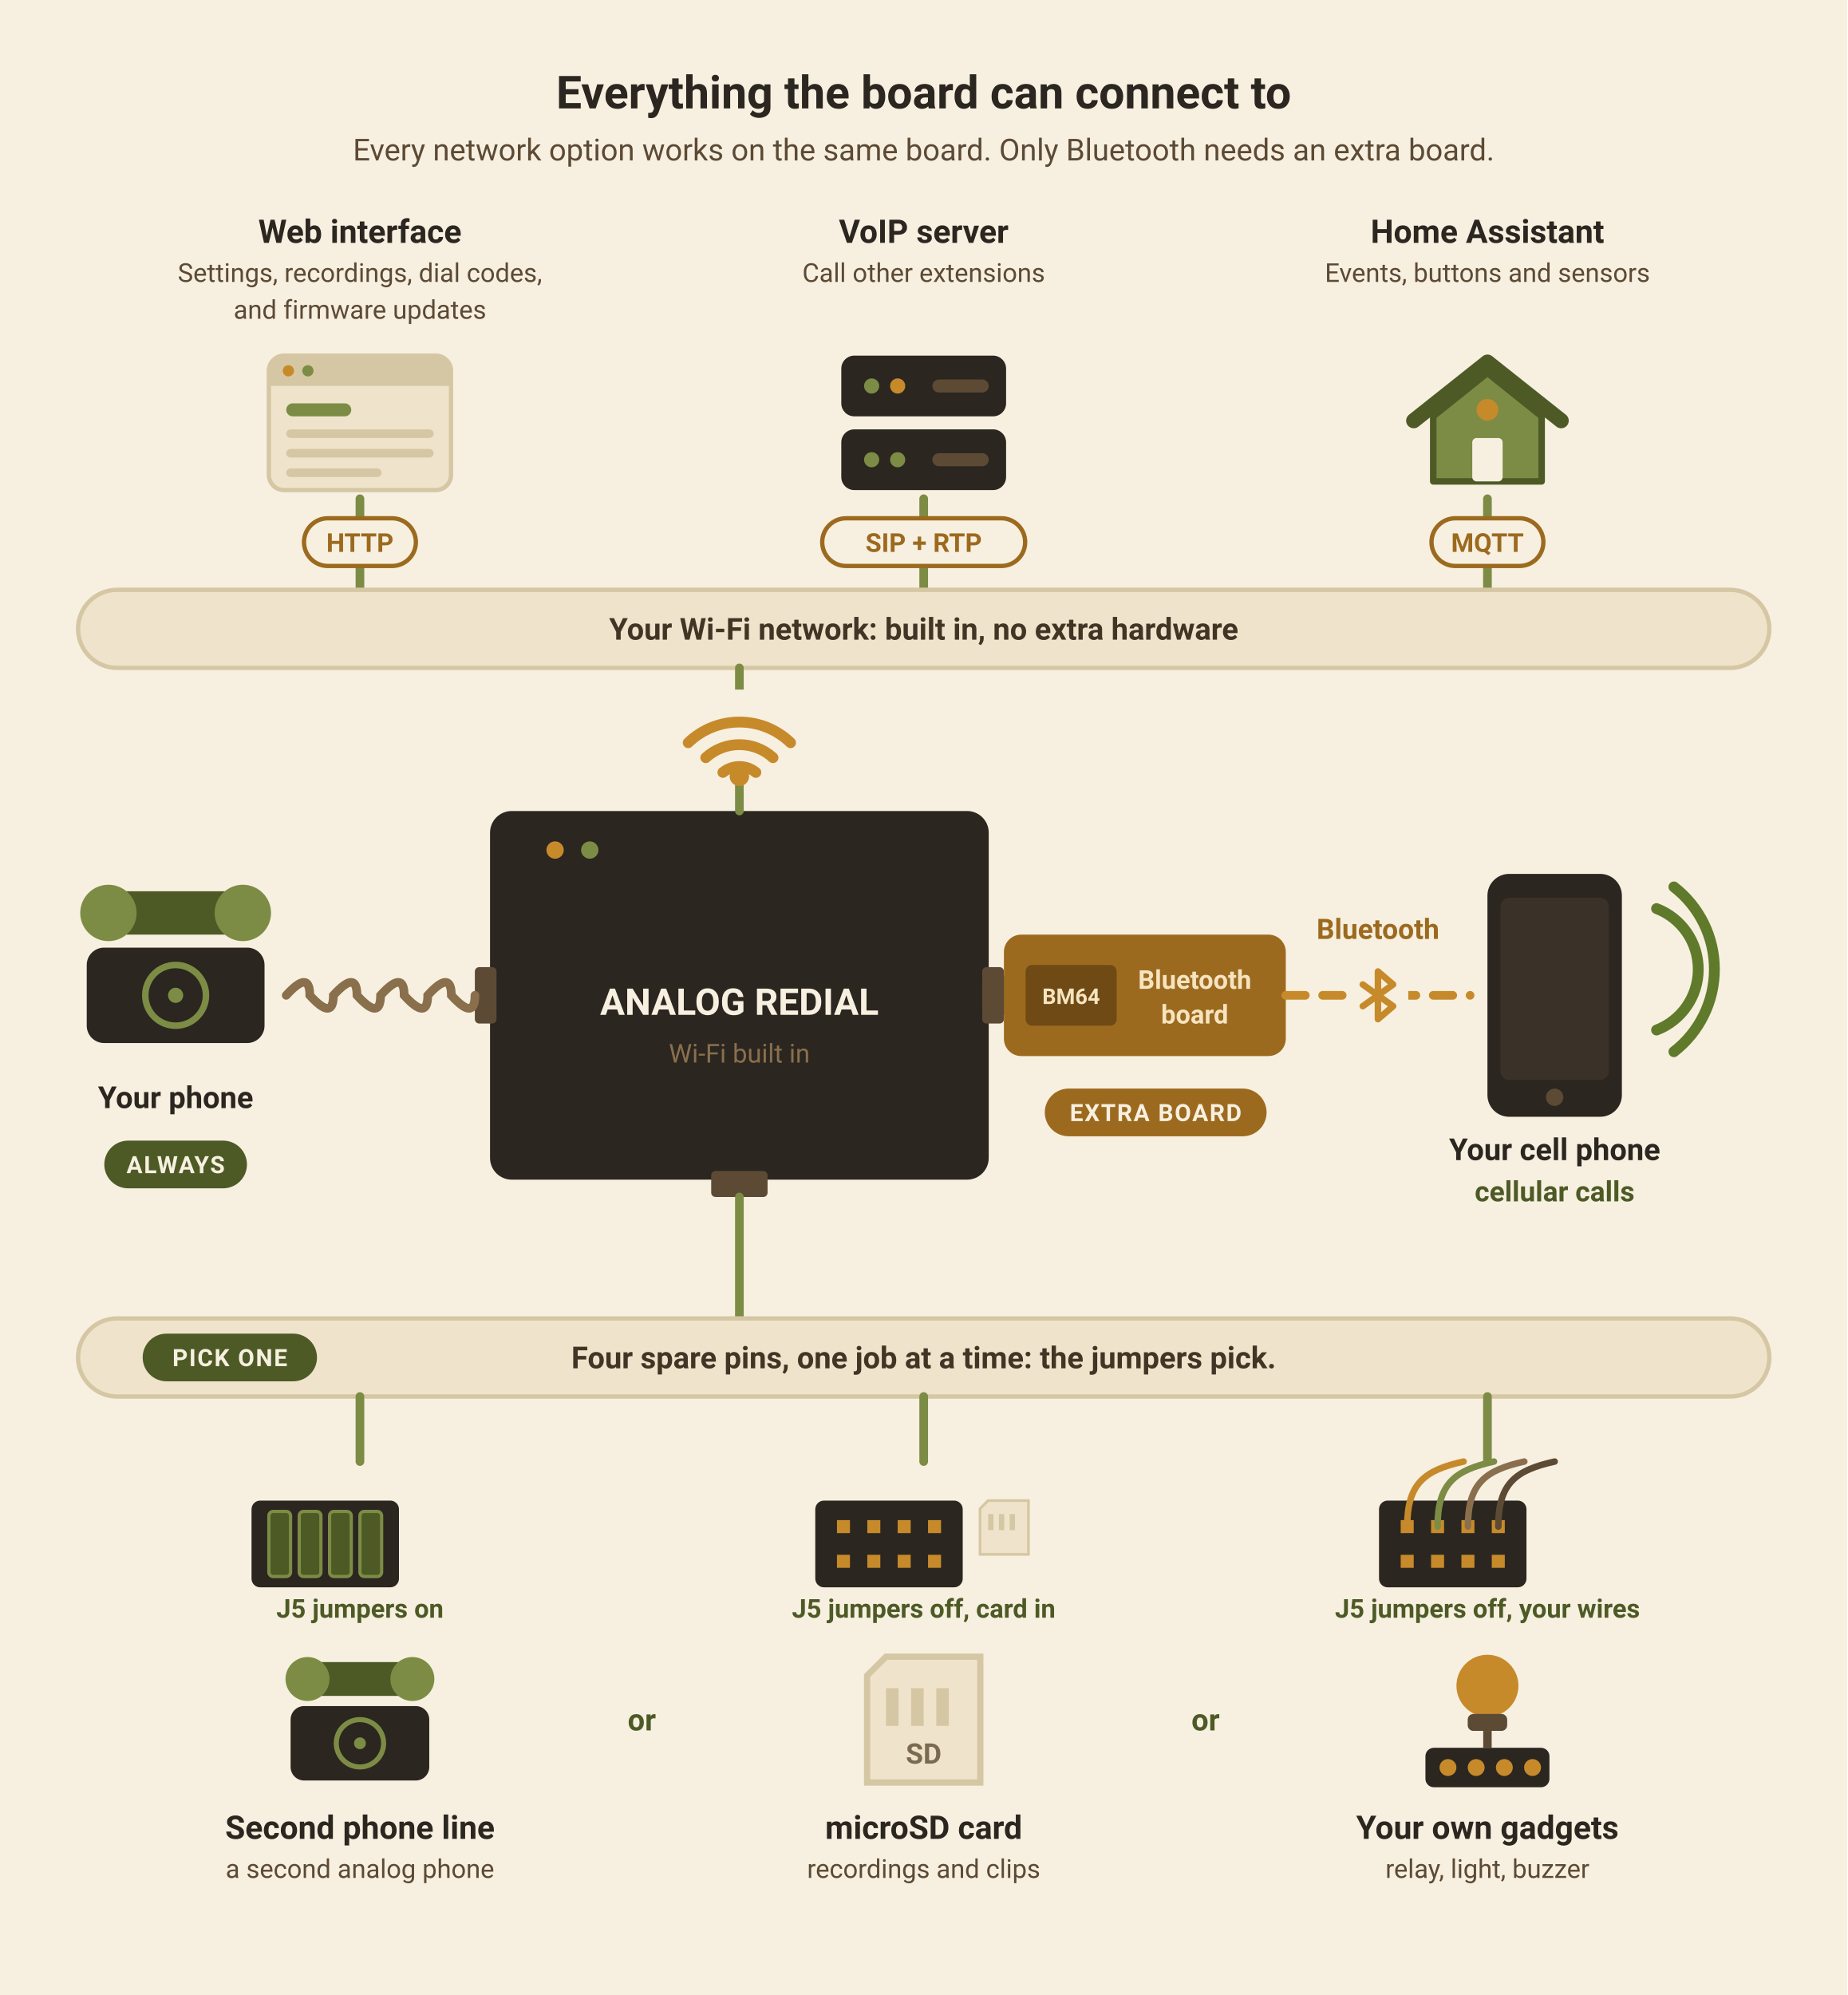
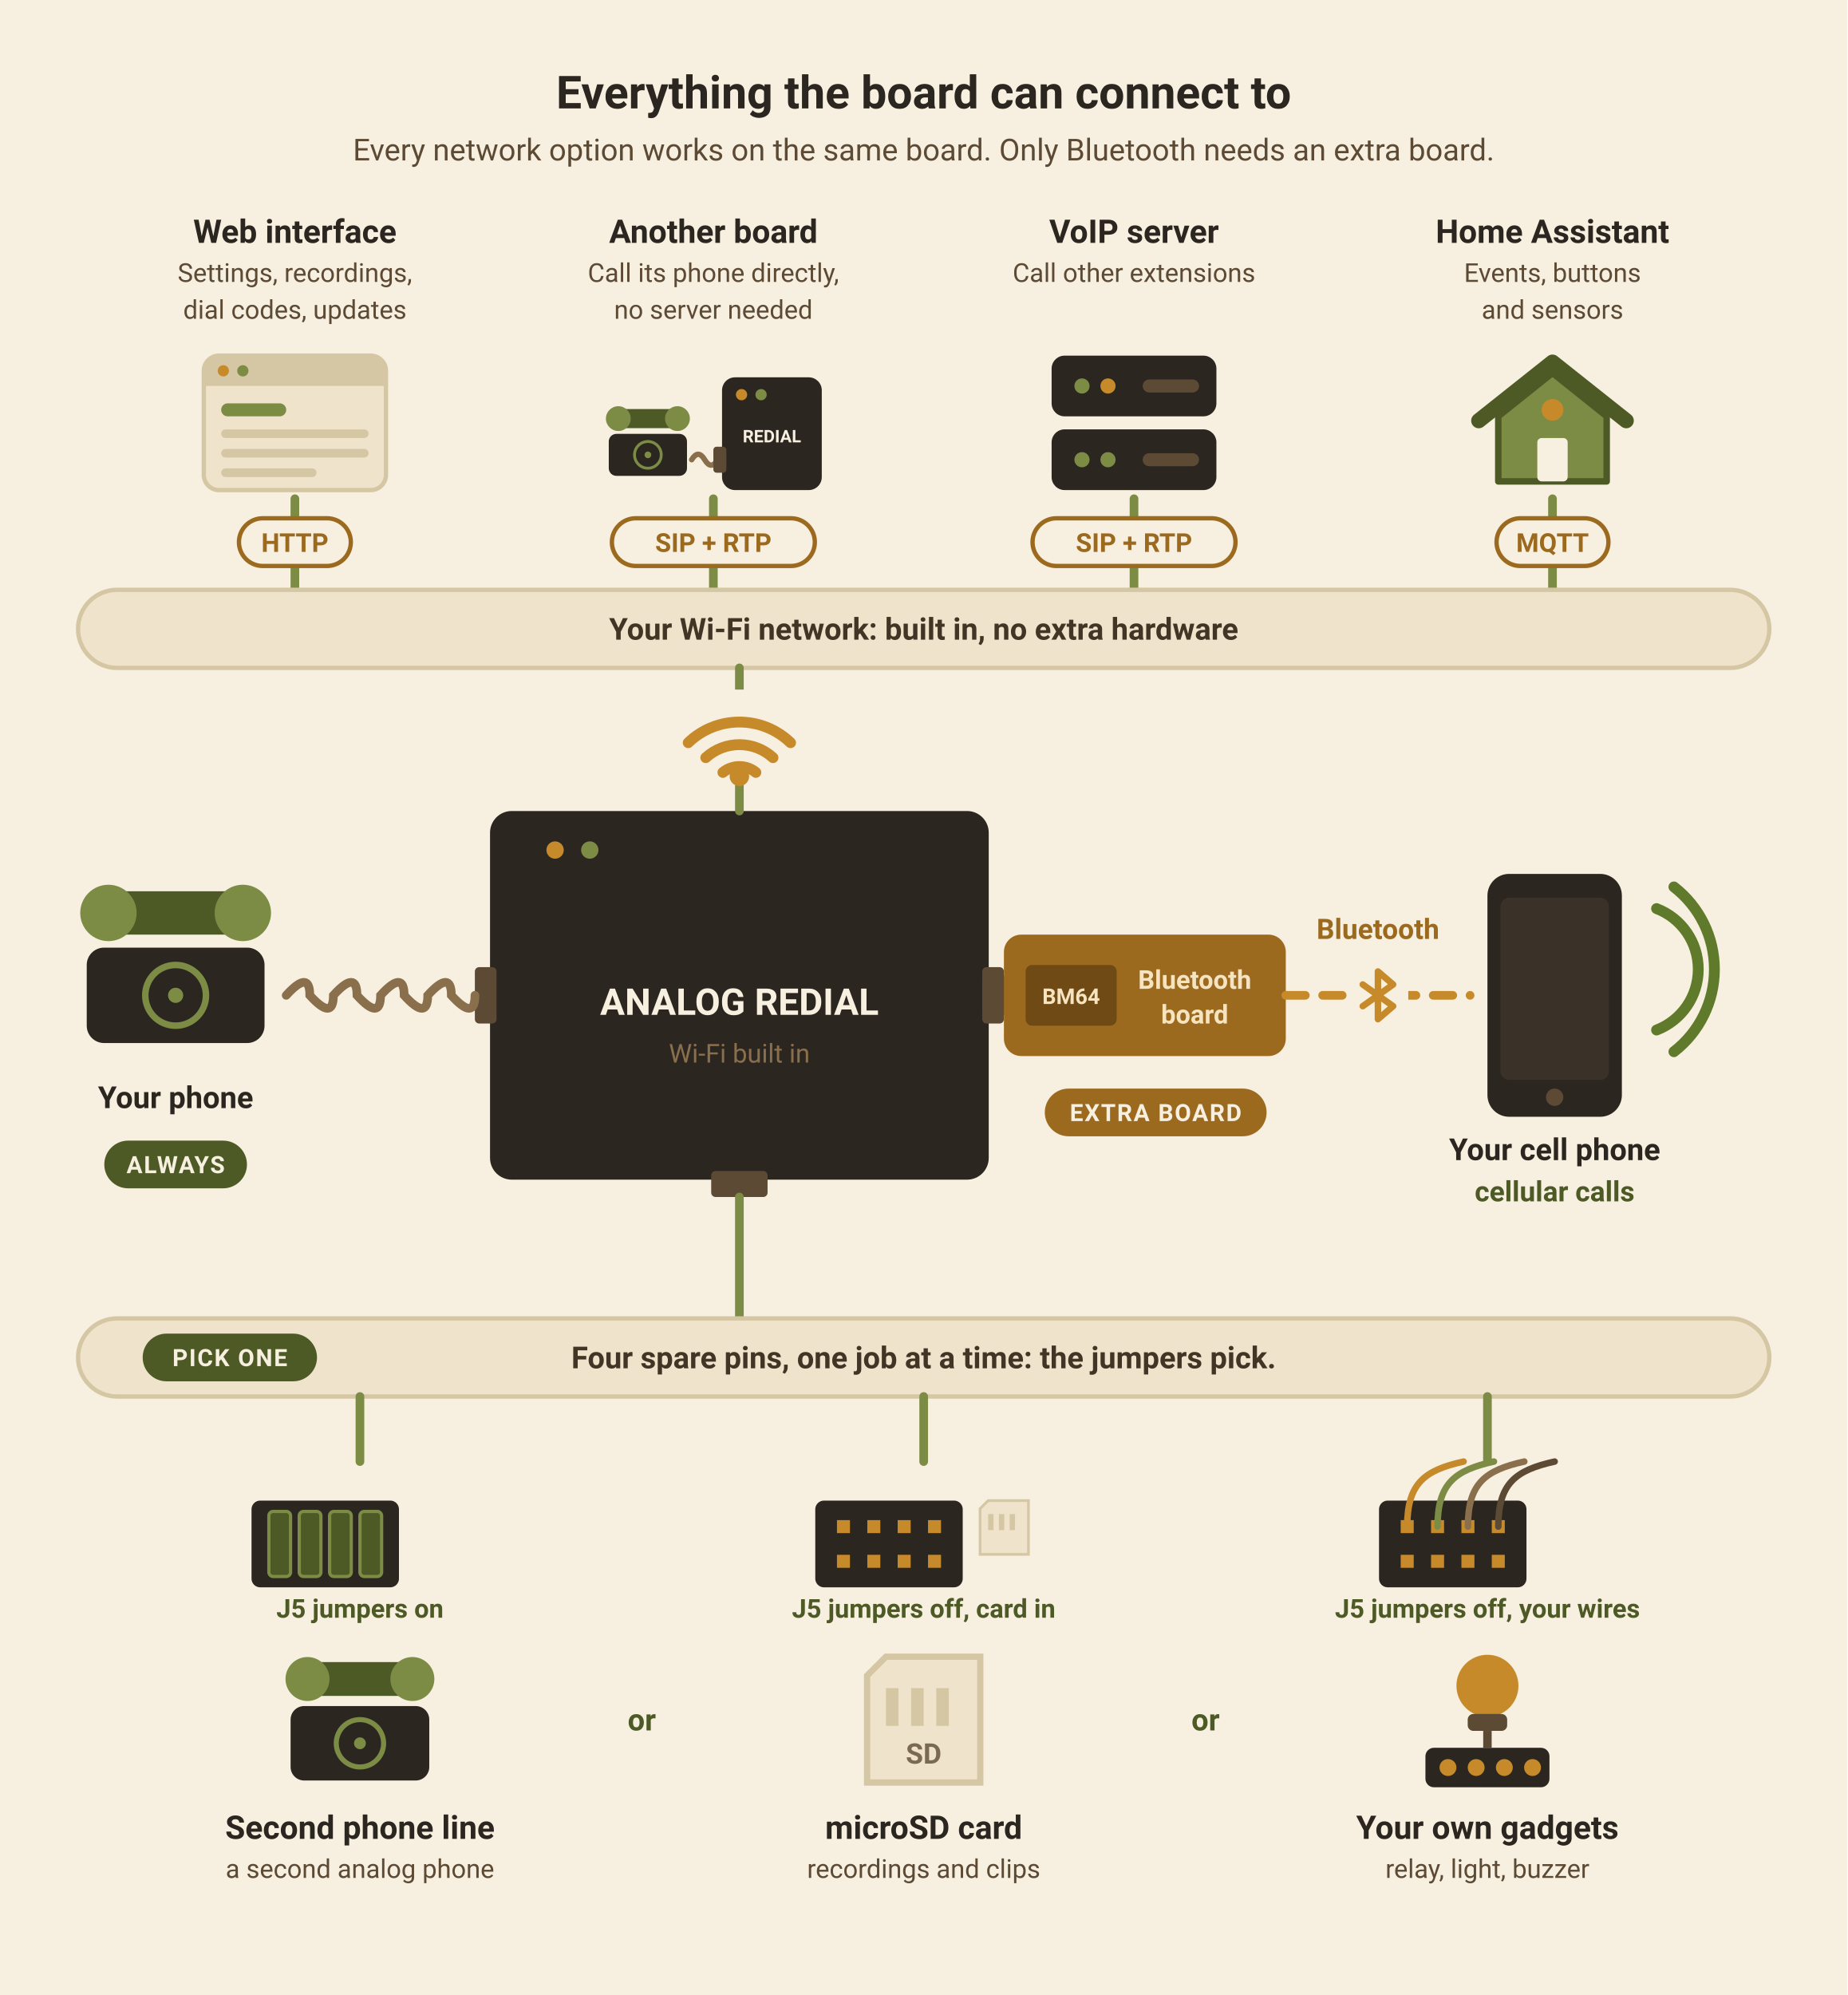
- <svg xmlns="http://www.w3.org/2000/svg" viewBox="0 0 852 920" width="852" height="920" role="img" aria-label="Everything the Analog Redial board can connect to: one phone always, then a second line or a microSD card or your own gadgets on four spare pins, chosen with the J5 jumpers; Wi-Fi to the web interface, a VoIP server and Home Assistant; and Bluetooth through an extra adapter board">
+ <svg xmlns="http://www.w3.org/2000/svg" viewBox="0 0 852 920" width="852" height="920" role="img" aria-label="Everything the Analog Redial board can connect to: one phone always, then a second line or a microSD card or your own gadgets on four spare pins, chosen with the J5 jumpers; Wi-Fi to the web interface, other Analog Redial boards, a VoIP server and Home Assistant; and Bluetooth through an extra adapter board">
  <rect id="background" width="852" height="920" fill="#f7f0e0" />
  <g font-family="system-ui, -apple-system, Segoe UI, Roboto, sans-serif">
    <g id="diagram" transform="translate(36,26) scale(1)">
      <g id="title">
        <text x="390" y="24" text-anchor="middle" font-size="21" font-weight="700" fill="#2b2620">Everything the board can connect to</text>
      </g>
      <g id="subtitle">
        <text x="390" y="48" text-anchor="middle" font-size="14" font-weight="400" fill="#5c4a35">Every network option works on the same board. Only Bluetooth needs an extra board.</text>
      </g>
      <g id="label-web">
-         <text x="130" y="86" text-anchor="middle" font-size="15" font-weight="600" fill="#2b2620">Web interface</text>
+         <text x="100" y="86" text-anchor="middle" font-size="15" font-weight="600" fill="#2b2620">Web interface</text>
      </g>
      <g id="desc-web-1">
-         <text x="130" y="104" text-anchor="middle" font-size="12" font-weight="400" fill="#5c4a35">Settings, recordings, dial codes,</text>
+         <text x="100" y="104" text-anchor="middle" font-size="12" font-weight="400" fill="#5c4a35">Settings, recordings,</text>
      </g>
      <g id="desc-web-2">
-         <text x="130" y="121" text-anchor="middle" font-size="12" font-weight="400" fill="#5c4a35">and firmware updates</text>
-       </g>
-       <g id="service-web" transform="translate(88,138)">
+         <text x="100" y="121" text-anchor="middle" font-size="12" font-weight="400" fill="#5c4a35">dial codes, updates</text>
+       </g>
+       <g id="service-web" transform="translate(58,138)">
        <rect x="0" y="0" width="84" height="62" rx="7" fill="#efe4cb" stroke="#d6c7a4" stroke-width="2" />
        <path d="M 0 14 H 84 V 7 a 7 7 0 0 0 -7 -7 H 7 a 7 7 0 0 0 -7 7 Z" fill="#d6c7a4" />
        <circle cx="9" cy="7" r="2.6" fill="#c78a2b" />
        <circle cx="18" cy="7" r="2.6" fill="#7c8c45" />
        <rect x="8" y="22" width="30" height="6" rx="3" fill="#7c8c45" />
        <rect x="8" y="34" width="68" height="4" rx="2" fill="#d6c7a4" />
        <rect x="8" y="43" width="68" height="4" rx="2" fill="#d6c7a4" />
        <rect x="8" y="52" width="44" height="4" rx="2" fill="#d6c7a4" />
      </g>
      <g id="link-web">
-         <line x1="130" y1="204" x2="130" y2="246" stroke="#7c8c45" stroke-width="4" stroke-linecap="round" />
+         <line x1="100" y1="204" x2="100" y2="246" stroke="#7c8c45" stroke-width="4" stroke-linecap="round" />
      </g>
      <g id="protocol-web">
-         <rect x="104.2" y="213" width="51.6" height="22" rx="11" fill="#f7f0e0" stroke="#9c6a1f" stroke-width="2" />
-         <text x="130" y="228.5" text-anchor="middle" font-size="12" font-weight="600" fill="#9c6a1f">HTTP</text>
+         <rect x="74.2" y="213" width="51.6" height="22" rx="11" fill="#f7f0e0" stroke="#9c6a1f" stroke-width="2" />
+         <text x="100" y="228.5" text-anchor="middle" font-size="12" font-weight="600" fill="#9c6a1f">HTTP</text>
+       </g>
+       <g id="label-board-2">
+         <text x="293" y="86" text-anchor="middle" font-size="15" font-weight="600" fill="#2b2620">Another board</text>
+       </g>
+       <g id="desc-board-2-1">
+         <text x="293" y="104" text-anchor="middle" font-size="12" font-weight="400" fill="#5c4a35">Call its phone directly,</text>
+       </g>
+       <g id="desc-board-2-2">
+         <text x="293" y="121" text-anchor="middle" font-size="12" font-weight="400" fill="#5c4a35">no server needed</text>
+       </g>
+       <g id="service-board-2" transform="translate(243,138)">
+         <g id="other-phone" transform="translate(0,22) scale(0.44)">
+           <line x1="14" y1="16" x2="76" y2="16" stroke="#4d5a26" stroke-width="20" stroke-linecap="round" />
+           <circle cx="14" cy="16" r="13" fill="#7c8c45" />
+           <circle cx="76" cy="16" r="13" fill="#7c8c45" />
+           <rect x="4" y="32" width="82" height="44" rx="8" fill="#2b2620" />
+           <circle cx="45" cy="54" r="14" fill="none" stroke="#7c8c45" stroke-width="3" />
+           <circle cx="45" cy="54" r="3.5" fill="#7c8c45" />
+         </g>
+         <path d="M 40 48 q 3 -5 6 0 q 3 5 6 0" fill="none" stroke="#8a6f4d" stroke-width="2.5" stroke-linecap="round" />
+         <g id="other-board">
+           <rect x="54" y="10" width="46" height="52" rx="6" fill="#2b2620" />
+           <rect x="50" y="42" width="6" height="12" rx="1.5" fill="#5c4a35" />
+           <circle cx="63" cy="18" r="2.6" fill="#c78a2b" />
+           <circle cx="72" cy="18" r="2.6" fill="#7c8c45" />
+           <text x="77" y="40" text-anchor="middle" font-size="8" font-weight="700" fill="#f7f0e0">REDIAL</text>
+         </g>
+       </g>
+       <g id="link-board-2">
+         <line x1="293" y1="204" x2="293" y2="246" stroke="#7c8c45" stroke-width="4" stroke-linecap="round" />
+       </g>
+       <g id="protocol-board-2">
+         <rect x="246.2" y="213" width="93.6" height="22" rx="11" fill="#f7f0e0" stroke="#9c6a1f" stroke-width="2" />
+         <text x="293" y="228.5" text-anchor="middle" font-size="12" font-weight="600" fill="#9c6a1f">SIP + RTP</text>
      </g>
      <g id="label-voip">
-         <text x="390" y="86" text-anchor="middle" font-size="15" font-weight="600" fill="#2b2620">VoIP server</text>
+         <text x="487" y="86" text-anchor="middle" font-size="15" font-weight="600" fill="#2b2620">VoIP server</text>
      </g>
      <g id="desc-voip-1">
-         <text x="390" y="104" text-anchor="middle" font-size="12" font-weight="400" fill="#5c4a35">Call other extensions</text>
-       </g>
-       <g id="service-voip" transform="translate(352,138)">
+         <text x="487" y="104" text-anchor="middle" font-size="12" font-weight="400" fill="#5c4a35">Call other extensions</text>
+       </g>
+       <g id="service-voip" transform="translate(449,138)">
        <rect x="0" y="0" width="76" height="28" rx="6" fill="#2b2620" />
        <rect x="0" y="34" width="76" height="28" rx="6" fill="#2b2620" />
        <circle cx="14" cy="14" r="3.5" fill="#7c8c45" />
        <circle cx="26" cy="14" r="3.5" fill="#c78a2b" />
        <rect x="42" y="11" width="26" height="6" rx="3" fill="#5c4a35" />
        <circle cx="14" cy="48" r="3.5" fill="#7c8c45" />
        <circle cx="26" cy="48" r="3.5" fill="#7c8c45" />
        <rect x="42" y="45" width="26" height="6" rx="3" fill="#5c4a35" />
      </g>
      <g id="link-voip">
-         <line x1="390" y1="204" x2="390" y2="246" stroke="#7c8c45" stroke-width="4" stroke-linecap="round" />
+         <line x1="487" y1="204" x2="487" y2="246" stroke="#7c8c45" stroke-width="4" stroke-linecap="round" />
      </g>
      <g id="protocol-voip">
-         <rect x="343.2" y="213" width="93.6" height="22" rx="11" fill="#f7f0e0" stroke="#9c6a1f" stroke-width="2" />
-         <text x="390" y="228.5" text-anchor="middle" font-size="12" font-weight="600" fill="#9c6a1f">SIP + RTP</text>
+         <rect x="440.2" y="213" width="93.6" height="22" rx="11" fill="#f7f0e0" stroke="#9c6a1f" stroke-width="2" />
+         <text x="487" y="228.5" text-anchor="middle" font-size="12" font-weight="600" fill="#9c6a1f">SIP + RTP</text>
      </g>
      <g id="label-home">
-         <text x="650" y="86" text-anchor="middle" font-size="15" font-weight="600" fill="#2b2620">Home Assistant</text>
+         <text x="680" y="86" text-anchor="middle" font-size="15" font-weight="600" fill="#2b2620">Home Assistant</text>
      </g>
      <g id="desc-home-1">
-         <text x="650" y="104" text-anchor="middle" font-size="12" font-weight="400" fill="#5c4a35">Events, buttons and sensors</text>
-       </g>
-       <g id="service-home" transform="translate(612,138)">
+         <text x="680" y="104" text-anchor="middle" font-size="12" font-weight="400" fill="#5c4a35">Events, buttons</text>
+       </g>
+       <g id="desc-home-2">
+         <text x="680" y="121" text-anchor="middle" font-size="12" font-weight="400" fill="#5c4a35">and sensors</text>
+       </g>
+       <g id="service-home" transform="translate(642,138)">
        <path d="M 4 30 L 38 3 L 72 30" fill="none" stroke="#4d5a26" stroke-width="7" stroke-linecap="round" stroke-linejoin="round" />
        <path d="M 13 28 V 58 H 63 V 28 L 38 8 Z" fill="#7c8c45" stroke="#4d5a26" stroke-width="3" stroke-linejoin="round" />
        <rect x="31" y="38" width="14" height="20" rx="2" fill="#f7f0e0" />
        <circle cx="38" cy="25" r="5" fill="#c78a2b" />
      </g>
      <g id="link-home">
-         <line x1="650" y1="204" x2="650" y2="246" stroke="#7c8c45" stroke-width="4" stroke-linecap="round" />
+         <line x1="680" y1="204" x2="680" y2="246" stroke="#7c8c45" stroke-width="4" stroke-linecap="round" />
      </g>
      <g id="protocol-home">
-         <rect x="624.2" y="213" width="51.6" height="22" rx="11" fill="#f7f0e0" stroke="#9c6a1f" stroke-width="2" />
-         <text x="650" y="228.5" text-anchor="middle" font-size="12" font-weight="600" fill="#9c6a1f">MQTT</text>
+         <rect x="654.2" y="213" width="51.6" height="22" rx="11" fill="#f7f0e0" stroke="#9c6a1f" stroke-width="2" />
+         <text x="680" y="228.5" text-anchor="middle" font-size="12" font-weight="600" fill="#9c6a1f">MQTT</text>
      </g>
      <g id="wifi-network">
        <rect x="0" y="246" width="780" height="36" rx="18" fill="#efe4cb" stroke="#d6c7a4" stroke-width="2" />
        <text x="390.0" y="269" text-anchor="middle" font-size="14" font-weight="600" fill="#423525">Your Wi-Fi network: built in, no extra hardware</text>
      </g>
      <g id="board" transform="translate(190,348)">
        <rect id="pcb" x="0" y="0" width="230" height="170" rx="10" fill="#2b2620" />
        <rect id="jack-line-1" x="-7" y="72" width="10" height="26" rx="2" fill="#5c4a35" />
        <rect id="options-connector" x="227" y="72" width="10" height="26" rx="2" fill="#5c4a35" />
        <rect id="adapter-header" x="102" y="166" width="26" height="12" rx="2" fill="#5c4a35" />
        <circle id="led-1" cx="30" cy="18" r="4" fill="#c78a2b" />
        <circle id="led-2" cx="46" cy="18" r="4" fill="#7c8c45" />
        <text x="115" y="94" text-anchor="middle" font-size="17" font-weight="600" fill="#f7f0e0">ANALOG REDIAL</text>
        <text x="115" y="116" text-anchor="middle" font-size="12" fill="#8a6f4d">Wi-Fi built in</text>
      </g>
      <g id="link-wifi">
        <line x1="305" y1="282" x2="305" y2="348" stroke="#7c8c45" stroke-width="4" stroke-linecap="round" />
      </g>
      <g id="wifi" transform="translate(275,294)">
        <rect x="-6" y="-2" width="72" height="44" rx="8" fill="#f7f0e0" />
        <path d="M 6.4 22.5 A 34 34 0 0 1 53.6 22.5" fill="none" stroke="#c78a2b" stroke-width="5" stroke-linecap="round" />
        <path d="M 14.5 29.4 A 23 23 0 0 1 45.5 29.4" fill="none" stroke="#c78a2b" stroke-width="5" stroke-linecap="round" />
        <path d="M 22.4 36.2 A 12 12 0 0 1 37.6 36.2" fill="none" stroke="#c78a2b" stroke-width="5" stroke-linecap="round" />
        <circle cx="30" cy="40" r="4.5" fill="#c78a2b" transform="translate(0,-2)" />
      </g>
      <g id="phone-line-1" transform="translate(0,379)">
        <g id="handset">
          <line x1="14" y1="16" x2="76" y2="16" stroke="#4d5a26" stroke-width="20" stroke-linecap="round" />
          <circle cx="14" cy="16" r="13" fill="#7c8c45" />
          <circle cx="76" cy="16" r="13" fill="#7c8c45" />
        </g>
        <g id="body">
          <rect x="4" y="32" width="82" height="44" rx="8" fill="#2b2620" />
          <circle cx="45" cy="54" r="14" fill="none" stroke="#7c8c45" stroke-width="3" />
          <circle cx="45" cy="54" r="3.5" fill="#7c8c45" />
        </g>
      </g>
      <g id="cord-line-1" transform="translate(96,433)">
        <path d="M 0 0 q 10.88 -12 10.88 0 q 10.88 12 10.88 0 q 10.88 -12 10.88 0 q 10.88 12 10.88 0 q 10.88 -12 10.88 0 q 10.88 12 10.88 0 q 10.88 -12 10.88 0 q 10.88 12 10.88 0" fill="none" stroke="#8a6f4d" stroke-width="4" stroke-linecap="round" />
      </g>
      <g id="label-line-1">
        <text x="45" y="485" text-anchor="middle" font-size="14" font-weight="600" fill="#2b2620">Your phone</text>
      </g>
      <g id="tag-always">
        <rect x="12.1" y="500" width="65.8" height="22" rx="11" fill="#4d5a26" />
        <text x="45" y="515" text-anchor="middle" font-size="11" font-weight="700" letter-spacing="0.6" fill="#f7f0e0">ALWAYS</text>
      </g>
      <g id="bluetooth-adapter" transform="translate(417,405)">
        <rect id="plug" x="0" y="19" width="14" height="18" rx="2" fill="#5c4a35" />
        <rect id="pcb" x="10" y="0" width="130" height="56" rx="8" fill="#9c6a1f" />
        <rect id="chip" x="20" y="14" width="42" height="28" rx="3" fill="#6f4a14" />
        <text x="41" y="32" text-anchor="middle" font-size="10" font-weight="600" fill="#f5e4bf">BM64</text>
        <text x="98" y="25" text-anchor="middle" font-size="12" font-weight="600" fill="#f5e4bf">Bluetooth</text>
        <text x="98" y="41" text-anchor="middle" font-size="12" font-weight="600" fill="#f5e4bf">board</text>
      </g>
      <g id="tag-extra-board">
        <rect x="445.85" y="476" width="102.3" height="22" rx="11" fill="#9c6a1f" />
        <text x="497" y="491" text-anchor="middle" font-size="11" font-weight="700" letter-spacing="0.6" fill="#f7f0e0">EXTRA BOARD</text>
      </g>
      <g id="link-bluetooth">
        <line x1="557" y1="433" x2="642" y2="433" stroke="#c78a2b" stroke-width="4" stroke-linecap="round" stroke-dasharray="9 8" />
      </g>
      <g id="bluetooth-symbol" transform="translate(591.5,421)">
        <rect x="-6" y="-4" width="28" height="32" rx="6" fill="#f7f0e0" />
        <path d="M 1 7 L 15 17 L 8 23 L 8 1 L 15 7 L 1 17" fill="none" stroke="#c78a2b" stroke-width="3" stroke-linecap="round" stroke-linejoin="round" />
      </g>
      <g id="label-bluetooth">
        <text x="599.5" y="407" text-anchor="middle" font-size="13" font-weight="600" fill="#9c6a1f">Bluetooth</text>
      </g>
      <g id="cell-phone" transform="translate(650,377)">
        <rect x="0" y="0" width="62" height="112" rx="10" fill="#2b2620" />
        <rect x="6" y="11" width="50" height="84" rx="4" fill="#3a3128" />
        <circle cx="31" cy="103" r="4" fill="#5c4a35" />
      </g>
      <g id="cellular" transform="translate(728,393)">
        <path d="M 0 56 A 30 30 0 0 0 0 0" fill="none" stroke="#5f7a2a" stroke-width="5" stroke-linecap="round" />
        <path d="M 8 66 A 48 48 0 0 0 8 -10" fill="none" stroke="#5f7a2a" stroke-width="5" stroke-linecap="round" transform="translate(0,0)" />
      </g>
      <g id="label-cell-phone">
        <text x="681" y="509" text-anchor="middle" font-size="14" font-weight="600" fill="#2b2620">Your cell phone</text>
      </g>
      <g id="label-cellular">
        <text x="681" y="528" text-anchor="middle" font-size="13" font-weight="600" fill="#4d5a26">cellular calls</text>
      </g>
      <g id="link-options">
        <line x1="305" y1="526" x2="305" y2="582" stroke="#7c8c45" stroke-width="4" stroke-linecap="round" />
      </g>
      <g id="options-bar">
        <rect x="0" y="582" width="780" height="36" rx="18" fill="#efe4cb" stroke="#d6c7a4" stroke-width="2" />
        <text x="390.0" y="605" text-anchor="middle" font-size="14" font-weight="600" fill="#423525">Four spare pins, one job at a time: the jumpers pick.</text>
      </g>
      <g id="tag-pick-one">
        <rect x="29.8" y="589" width="80.4" height="22" rx="11" fill="#4d5a26" />
        <text x="70" y="604" text-anchor="middle" font-size="11" font-weight="700" letter-spacing="0.6" fill="#f7f0e0">PICK ONE</text>
      </g>
      <g id="link-line-2">
        <line x1="130" y1="618" x2="130" y2="648" stroke="#7c8c45" stroke-width="4" stroke-linecap="round" />
      </g>
      <g id="j5-line-2" transform="translate(80,644)">
        <rect id="header" x="0" y="22" width="68" height="40" rx="4" fill="#2b2620" />
        <rect x="10" y="31" width="6" height="6" fill="#c78a2b" />
        <rect x="10" y="47" width="6" height="6" fill="#c78a2b" />
        <rect x="24" y="31" width="6" height="6" fill="#c78a2b" />
        <rect x="24" y="47" width="6" height="6" fill="#c78a2b" />
        <rect x="38" y="31" width="6" height="6" fill="#c78a2b" />
        <rect x="38" y="47" width="6" height="6" fill="#c78a2b" />
        <rect x="52" y="31" width="6" height="6" fill="#c78a2b" />
        <rect x="52" y="47" width="6" height="6" fill="#c78a2b" />
        <rect x="8" y="27" width="10" height="30" rx="2" fill="#4d5a26" stroke="#7c8c45" stroke-width="1.5" />
        <rect x="22" y="27" width="10" height="30" rx="2" fill="#4d5a26" stroke="#7c8c45" stroke-width="1.5" />
        <rect x="36" y="27" width="10" height="30" rx="2" fill="#4d5a26" stroke="#7c8c45" stroke-width="1.5" />
        <rect x="50" y="27" width="10" height="30" rx="2" fill="#4d5a26" stroke="#7c8c45" stroke-width="1.5" />
      </g>
      <g id="j5-caption-line-2">
        <text x="130" y="720" text-anchor="middle" font-size="12" font-weight="700" fill="#4d5a26">J5 jumpers on</text>
      </g>
      <g id="option-line-2" transform="translate(94.9,735.8)">
        <g transform="scale(0.78)">
          <g id="handset">
            <line x1="14" y1="16" x2="76" y2="16" stroke="#4d5a26" stroke-width="20" stroke-linecap="round" />
            <circle cx="14" cy="16" r="13" fill="#7c8c45" />
            <circle cx="76" cy="16" r="13" fill="#7c8c45" />
          </g>
          <g id="body">
            <rect x="4" y="32" width="82" height="44" rx="8" fill="#2b2620" />
            <circle cx="45" cy="54" r="14" fill="none" stroke="#7c8c45" stroke-width="3" />
            <circle cx="45" cy="54" r="3.5" fill="#7c8c45" />
          </g>
        </g>
      </g>
      <g id="label-line-2">
        <text x="130" y="822" text-anchor="middle" font-size="15" font-weight="600" fill="#2b2620">Second phone line</text>
      </g>
      <g id="desc-line-2">
        <text x="130" y="840" text-anchor="middle" font-size="12" font-weight="400" fill="#5c4a35">a second analog phone</text>
      </g>
      <g id="link-microsd">
        <line x1="390" y1="618" x2="390" y2="648" stroke="#7c8c45" stroke-width="4" stroke-linecap="round" />
      </g>
      <g id="j5-microsd" transform="translate(340,644)">
        <rect id="header" x="0" y="22" width="68" height="40" rx="4" fill="#2b2620" />
        <rect x="10" y="31" width="6" height="6" fill="#c78a2b" />
        <rect x="10" y="47" width="6" height="6" fill="#c78a2b" />
        <rect x="24" y="31" width="6" height="6" fill="#c78a2b" />
        <rect x="24" y="47" width="6" height="6" fill="#c78a2b" />
        <rect x="38" y="31" width="6" height="6" fill="#c78a2b" />
        <rect x="38" y="47" width="6" height="6" fill="#c78a2b" />
        <rect x="52" y="31" width="6" height="6" fill="#c78a2b" />
        <rect x="52" y="47" width="6" height="6" fill="#c78a2b" />
        <g transform="translate(76,22) scale(0.62)">
          <path d="M 6 0 H 36 V 40 H 0 V 6 Z" fill="#efe4cb" stroke="#d6c7a4" stroke-width="2" />
          <rect x="6" y="10" width="4" height="12" fill="#d6c7a4" />
          <rect x="14" y="10" width="4" height="12" fill="#d6c7a4" />
          <rect x="22" y="10" width="4" height="12" fill="#d6c7a4" />
        </g>
      </g>
      <g id="j5-caption-microsd">
        <text x="390" y="720" text-anchor="middle" font-size="12" font-weight="700" fill="#4d5a26">J5 jumpers off, card in</text>
      </g>
      <g id="option-microsd" transform="translate(363.9,738)">
        <g transform="scale(1.45)">
          <path d="M 6 0 H 36 V 40 H 0 V 6 Z" fill="#efe4cb" stroke="#d6c7a4" stroke-width="2" />
          <rect x="6" y="10" width="4" height="12" fill="#d6c7a4" />
          <rect x="14" y="10" width="4" height="12" fill="#d6c7a4" />
          <rect x="22" y="10" width="4" height="12" fill="#d6c7a4" />
          <text x="18" y="34" text-anchor="middle" font-size="9" font-weight="600" fill="#7a6a52">SD</text>
        </g>
      </g>
      <g id="label-microsd">
        <text x="390" y="822" text-anchor="middle" font-size="15" font-weight="600" fill="#2b2620">microSD card</text>
      </g>
      <g id="desc-microsd">
        <text x="390" y="840" text-anchor="middle" font-size="12" font-weight="400" fill="#5c4a35">recordings and clips</text>
      </g>
      <g id="link-pins">
        <line x1="650" y1="618" x2="650" y2="648" stroke="#7c8c45" stroke-width="4" stroke-linecap="round" />
      </g>
      <g id="j5-pins" transform="translate(600,644)">
        <rect id="header" x="0" y="22" width="68" height="40" rx="4" fill="#2b2620" />
        <rect x="10" y="31" width="6" height="6" fill="#c78a2b" />
        <rect x="10" y="47" width="6" height="6" fill="#c78a2b" />
        <rect x="24" y="31" width="6" height="6" fill="#c78a2b" />
        <rect x="24" y="47" width="6" height="6" fill="#c78a2b" />
        <rect x="38" y="31" width="6" height="6" fill="#c78a2b" />
        <rect x="38" y="47" width="6" height="6" fill="#c78a2b" />
        <rect x="52" y="31" width="6" height="6" fill="#c78a2b" />
        <rect x="52" y="47" width="6" height="6" fill="#c78a2b" />
        <path d="M 13 34 C 13 14, 21 8, 39 4" fill="none" stroke="#c78a2b" stroke-width="3" stroke-linecap="round" />
        <path d="M 27 34 C 27 14, 35 8, 53 4" fill="none" stroke="#7c8c45" stroke-width="3" stroke-linecap="round" />
        <path d="M 41 34 C 41 14, 49 8, 67 4" fill="none" stroke="#8a6f4d" stroke-width="3" stroke-linecap="round" />
        <path d="M 55 34 C 55 14, 63 8, 81 4" fill="none" stroke="#5c4a35" stroke-width="3" stroke-linecap="round" />
      </g>
      <g id="j5-caption-pins">
        <text x="650" y="720" text-anchor="middle" font-size="12" font-weight="700" fill="#4d5a26">J5 jumpers off, your wires</text>
      </g>
      <g id="option-pins" transform="translate(621.4,735.8)">
        <g transform="scale(1.3)">
          <circle id="bulb" cx="22" cy="12" r="11" fill="#c78a2b" />
          <rect id="bulb-base" x="15" y="22" width="14" height="6" rx="2" fill="#5c4a35" />
          <rect id="header" x="0" y="34" width="44" height="14" rx="3" fill="#2b2620" />
          <circle cx="8" cy="41" r="3" fill="#c78a2b" />
          <circle cx="18" cy="41" r="3" fill="#c78a2b" />
          <circle cx="28" cy="41" r="3" fill="#c78a2b" />
          <circle cx="38" cy="41" r="3" fill="#c78a2b" />
          <path d="M 22 28 V 34" stroke="#5c4a35" stroke-width="3" />
        </g>
      </g>
      <g id="label-pins">
        <text x="650" y="822" text-anchor="middle" font-size="15" font-weight="600" fill="#2b2620">Your own gadgets</text>
      </g>
      <g id="desc-pins">
        <text x="650" y="840" text-anchor="middle" font-size="12" font-weight="400" fill="#5c4a35">relay, light, buzzer</text>
      </g>
      <g id="or-1">
        <text x="260" y="772" text-anchor="middle" font-size="14" font-weight="700" fill="#4d5a26">or</text>
      </g>
      <g id="or-2">
        <text x="520" y="772" text-anchor="middle" font-size="14" font-weight="700" fill="#4d5a26">or</text>
      </g>
    </g>
  </g>
</svg>
